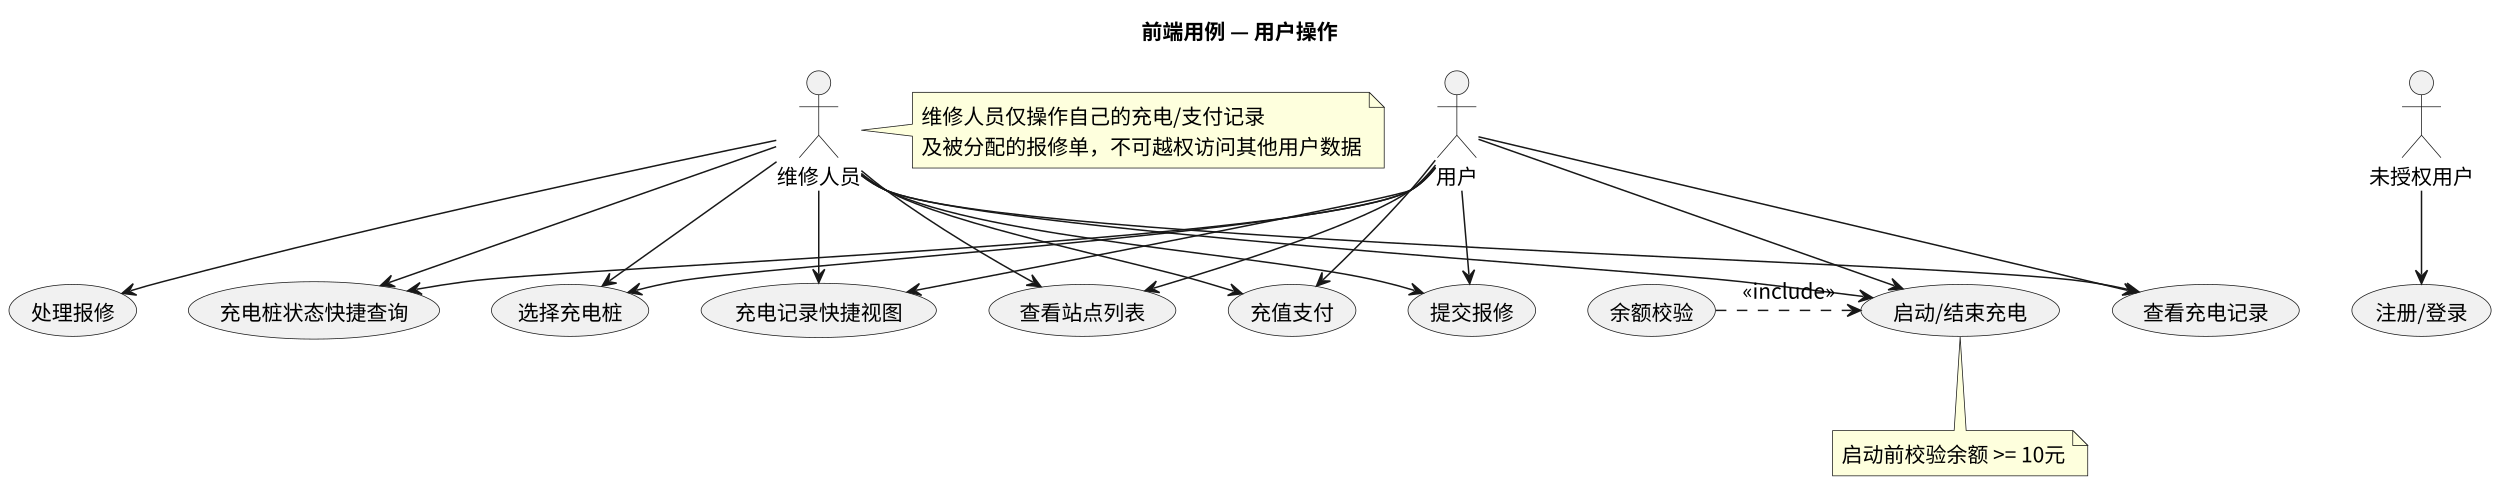
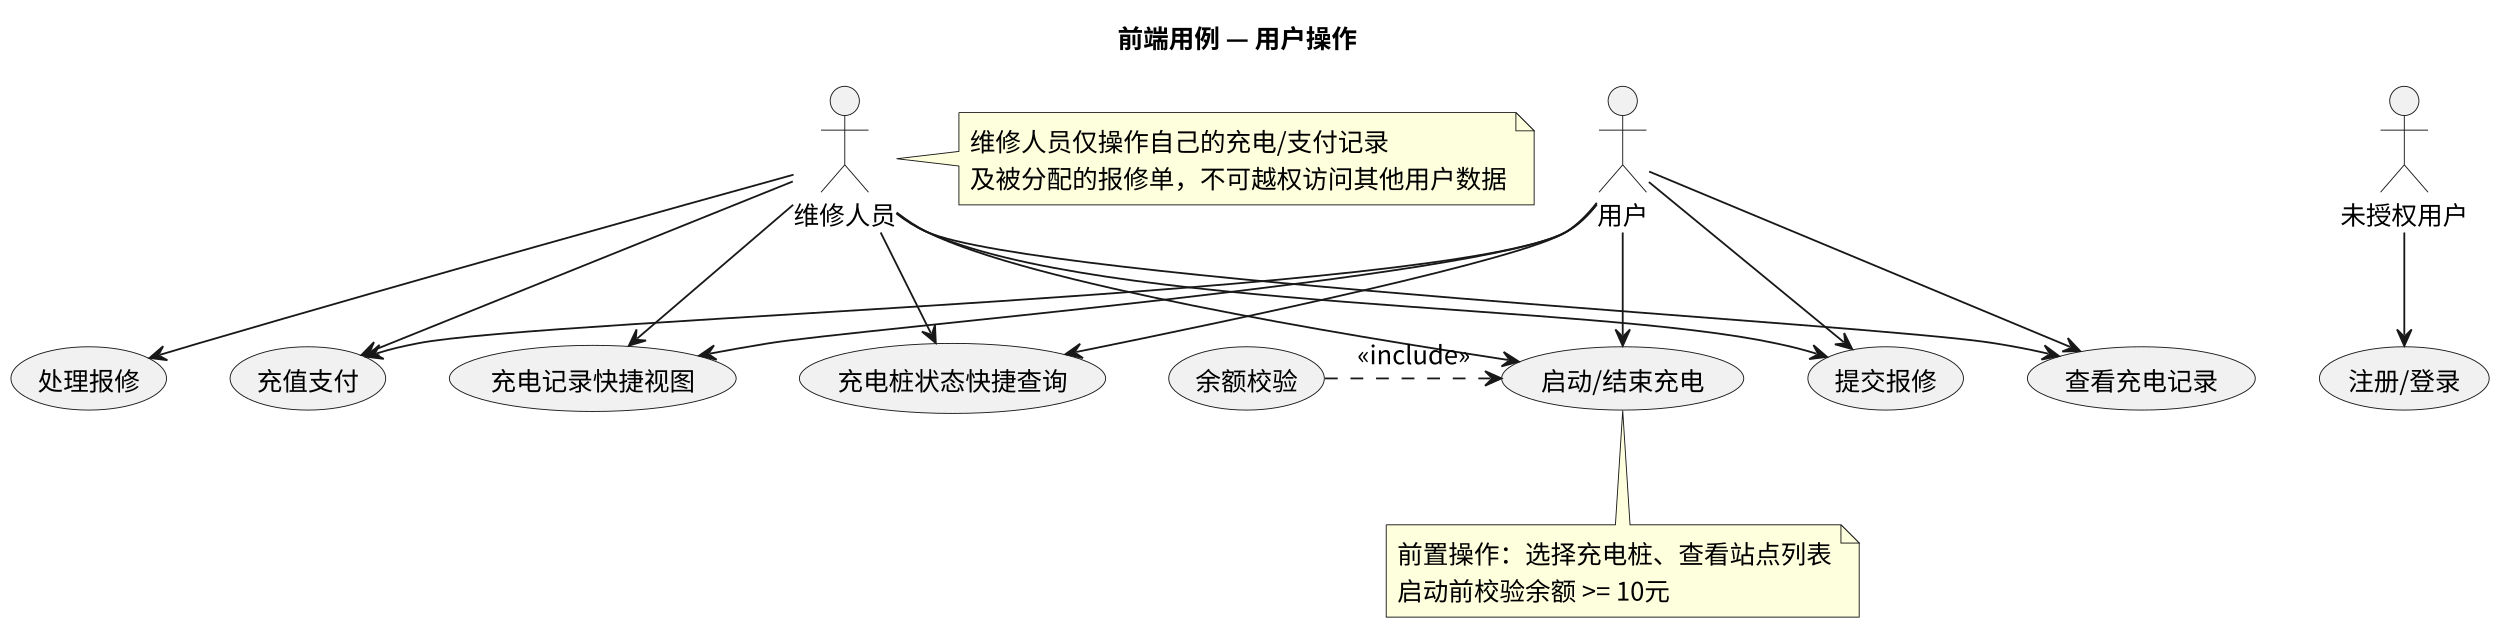
- <svg xmlns="http://www.w3.org/2000/svg" contentStyleType="text/css" data-diagram-type="DESCRIPTION" height="324px" preserveAspectRatio="none" style="width:1669px;height:324px;background:#FFFFFF;" version="1.1" viewBox="0 0 1669 324" width="1669px" zoomAndPan="magnify">
+ <svg xmlns="http://www.w3.org/2000/svg" contentStyleType="text/css" data-diagram-type="DESCRIPTION" height="344px" preserveAspectRatio="none" style="width:1369px;height:344px;background:#FFFFFF;" version="1.1" viewBox="0 0 1369 344" width="1369px" zoomAndPan="magnify">
  <defs />
  <g>
    <g class="title" data-source-line="3">
-       <text fill="#000000" font-family="Noto Sans CJK SC" font-size="14" font-weight="bold" lengthAdjust="spacing" textLength="131.067" x="762.005" y="26.24">前端用例 — 用户操作</text>
+       <text fill="#000000" font-family="Noto Sans CJK SC" font-size="14" font-weight="bold" lengthAdjust="spacing" textLength="131.067" x="612.005" y="26.24">前端用例 — 用户操作</text>
    </g>
    <g class="entity" data-entity="G" data-source-line="6" data-uid="ent0002" id="entity_G">
-       <ellipse cx="1616.6" cy="55.272" fill="#F1F1F1" rx="8" ry="8" style="stroke:#181818;stroke-width:0.5;" />
-       <path d="M1616.6,63.272 L1616.6,90.272 M1603.6,71.272 L1629.6,71.272 M1616.6,90.272 L1603.6,105.272 M1616.6,90.272 L1629.6,105.272" fill="none" style="stroke:#181818;stroke-width:0.5;" />
-       <text fill="#000000" font-family="Noto Sans CJK SC" font-size="14" lengthAdjust="spacing" textLength="70" x="1581.6" y="123.012">未授权用户</text>
+       <ellipse cx="1316.6" cy="55.272" fill="#F1F1F1" rx="8" ry="8" style="stroke:#181818;stroke-width:0.5;" />
+       <path d="M1316.6,63.272 L1316.6,90.272 M1303.6,71.272 L1329.6,71.272 M1316.6,90.272 L1303.6,105.272 M1316.6,90.272 L1329.6,105.272" fill="none" style="stroke:#181818;stroke-width:0.5;" />
+       <text fill="#000000" font-family="Noto Sans CJK SC" font-size="14" lengthAdjust="spacing" textLength="70" x="1281.6" y="123.012">未授权用户</text>
    </g>
    <g class="entity" data-entity="U" data-source-line="7" data-uid="ent0003" id="entity_U">
-       <ellipse cx="972.6" cy="55.272" fill="#F1F1F1" rx="8" ry="8" style="stroke:#181818;stroke-width:0.5;" />
-       <path d="M972.6,63.272 L972.6,90.272 M959.6,71.272 L985.6,71.272 M972.6,90.272 L959.6,105.272 M972.6,90.272 L985.6,105.272" fill="none" style="stroke:#181818;stroke-width:0.5;" />
-       <text fill="#000000" font-family="Noto Sans CJK SC" font-size="14" lengthAdjust="spacing" textLength="28" x="958.6" y="123.012">用户</text>
+       <ellipse cx="888.6" cy="55.272" fill="#F1F1F1" rx="8" ry="8" style="stroke:#181818;stroke-width:0.5;" />
+       <path d="M888.6,63.272 L888.6,90.272 M875.6,71.272 L901.6,71.272 M888.6,90.272 L875.6,105.272 M888.6,90.272 L901.6,105.272" fill="none" style="stroke:#181818;stroke-width:0.5;" />
+       <text fill="#000000" font-family="Noto Sans CJK SC" font-size="14" lengthAdjust="spacing" textLength="28" x="874.6" y="123.012">用户</text>
    </g>
    <g class="entity" data-entity="M" data-source-line="8" data-uid="ent0004" id="entity_M">
-       <ellipse cx="546.6" cy="55.272" fill="#F1F1F1" rx="8" ry="8" style="stroke:#181818;stroke-width:0.5;" />
-       <path d="M546.6,63.272 L546.6,90.272 M533.6,71.272 L559.6,71.272 M546.6,90.272 L533.6,105.272 M546.6,90.272 L559.6,105.272" fill="none" style="stroke:#181818;stroke-width:0.5;" />
-       <text fill="#000000" font-family="Noto Sans CJK SC" font-size="14" lengthAdjust="spacing" textLength="56" x="518.6" y="123.012">维修人员</text>
+       <ellipse cx="462.6" cy="55.272" fill="#F1F1F1" rx="8" ry="8" style="stroke:#181818;stroke-width:0.5;" />
+       <path d="M462.6,63.272 L462.6,90.272 M449.6,71.272 L475.6,71.272 M462.6,90.272 L449.6,105.272 M462.6,90.272 L475.6,105.272" fill="none" style="stroke:#181818;stroke-width:0.5;" />
+       <text fill="#000000" font-family="Noto Sans CJK SC" font-size="14" lengthAdjust="spacing" textLength="56" x="434.6" y="123.012">维修人员</text>
    </g>
    <g class="entity" data-entity="LOG" data-source-line="10" data-uid="ent0005" id="entity_LOG">
-       <ellipse cx="1616.598" cy="207.226" fill="#F1F1F1" rx="46.478" ry="17.334" style="stroke:#181818;stroke-width:0.5;" />
-       <text fill="#000000" font-family="Noto Sans CJK SC" font-size="14" lengthAdjust="spacing" textLength="61.488" x="1585.854" y="213.862">注册/登录</text>
+       <ellipse cx="1316.598" cy="207.226" fill="#F1F1F1" rx="46.478" ry="17.334" style="stroke:#181818;stroke-width:0.5;" />
+       <text fill="#000000" font-family="Noto Sans CJK SC" font-size="14" lengthAdjust="spacing" textLength="61.488" x="1285.854" y="213.862">注册/登录</text>
    </g>
-     <g class="entity" data-entity="VSL" data-source-line="11" data-uid="ent0006" id="entity_VSL">
-       <ellipse cx="722.597" cy="207.226" fill="#F1F1F1" rx="62.397" ry="17.334" style="stroke:#181818;stroke-width:0.5;" />
-       <text fill="#000000" font-family="Noto Sans CJK SC" font-size="14" lengthAdjust="spacing" textLength="84" x="680.597" y="213.862">查看站点列表</text>
+     <g class="entity" data-entity="CS" data-source-line="11" data-uid="ent0006" id="entity_CS">
+       <ellipse cx="888.597" cy="207.226" fill="#F1F1F1" rx="66.277" ry="17.334" style="stroke:#181818;stroke-width:0.5;" />
+       <text fill="#000000" font-family="Noto Sans CJK SC" font-size="14" lengthAdjust="spacing" textLength="89.488" x="843.854" y="213.862">启动/结束充电</text>
    </g>
-     <g class="entity" data-entity="SC" data-source-line="12" data-uid="ent0007" id="entity_SC">
-       <ellipse cx="380.597" cy="207.226" fill="#F1F1F1" rx="52.497" ry="17.334" style="stroke:#181818;stroke-width:0.5;" />
-       <text fill="#000000" font-family="Noto Sans CJK SC" font-size="14" lengthAdjust="spacing" textLength="70" x="345.597" y="213.862">选择充电桩</text>
+     <g class="entity" data-entity="BC" data-source-line="12" data-uid="ent0007" id="entity_BC">
+       <ellipse cx="682.598" cy="207.226" fill="#F1F1F1" rx="42.598" ry="17.334" style="stroke:#181818;stroke-width:0.5;" />
+       <text fill="#000000" font-family="Noto Sans CJK SC" font-size="14" lengthAdjust="spacing" textLength="56" x="654.598" y="213.862">余额校验</text>
    </g>
-     <g class="entity" data-entity="BC" data-source-line="13" data-uid="ent0008" id="entity_BC">
-       <ellipse cx="1102.598" cy="207.226" fill="#F1F1F1" rx="42.598" ry="17.334" style="stroke:#181818;stroke-width:0.5;" />
-       <text fill="#000000" font-family="Noto Sans CJK SC" font-size="14" lengthAdjust="spacing" textLength="56" x="1074.598" y="213.862">余额校验</text>
+     <g class="entity" data-entity="PAY" data-source-line="13" data-uid="ent0008" id="entity_PAY">
+       <ellipse cx="168.598" cy="207.226" fill="#F1F1F1" rx="42.598" ry="17.334" style="stroke:#181818;stroke-width:0.5;" />
+       <text fill="#000000" font-family="Noto Sans CJK SC" font-size="14" lengthAdjust="spacing" textLength="56" x="140.598" y="213.862">充值支付</text>
    </g>
-     <g class="entity" data-entity="CS" data-source-line="14" data-uid="ent0009" id="entity_CS">
-       <ellipse cx="1308.597" cy="207.226" fill="#F1F1F1" rx="66.277" ry="17.334" style="stroke:#181818;stroke-width:0.5;" />
-       <text fill="#000000" font-family="Noto Sans CJK SC" font-size="14" lengthAdjust="spacing" textLength="89.488" x="1263.853" y="213.862">启动/结束充电</text>
+     <g class="entity" data-entity="VCR" data-source-line="14" data-uid="ent0009" id="entity_VCR">
+       <ellipse cx="1172.597" cy="207.226" fill="#F1F1F1" rx="62.397" ry="17.334" style="stroke:#181818;stroke-width:0.5;" />
+       <text fill="#000000" font-family="Noto Sans CJK SC" font-size="14" lengthAdjust="spacing" textLength="84" x="1130.597" y="213.862">查看充电记录</text>
    </g>
-     <g class="entity" data-entity="PAY" data-source-line="15" data-uid="ent0010" id="entity_PAY">
-       <ellipse cx="862.598" cy="207.226" fill="#F1F1F1" rx="42.598" ry="17.334" style="stroke:#181818;stroke-width:0.5;" />
-       <text fill="#000000" font-family="Noto Sans CJK SC" font-size="14" lengthAdjust="spacing" textLength="56" x="834.598" y="213.862">充值支付</text>
+     <g class="entity" data-entity="SRT" data-source-line="15" data-uid="ent0010" id="entity_SRT">
+       <ellipse cx="1032.598" cy="207.226" fill="#F1F1F1" rx="42.598" ry="17.334" style="stroke:#181818;stroke-width:0.5;" />
+       <text fill="#000000" font-family="Noto Sans CJK SC" font-size="14" lengthAdjust="spacing" textLength="56" x="1004.598" y="213.862">提交报修</text>
    </g>
-     <g class="entity" data-entity="VCR" data-source-line="16" data-uid="ent0011" id="entity_VCR">
-       <ellipse cx="1472.597" cy="207.226" fill="#F1F1F1" rx="62.397" ry="17.334" style="stroke:#181818;stroke-width:0.5;" />
-       <text fill="#000000" font-family="Noto Sans CJK SC" font-size="14" lengthAdjust="spacing" textLength="84" x="1430.597" y="213.862">查看充电记录</text>
-     </g>
-     <g class="entity" data-entity="SRT" data-source-line="17" data-uid="ent0012" id="entity_SRT">
-       <ellipse cx="982.598" cy="207.226" fill="#F1F1F1" rx="42.598" ry="17.334" style="stroke:#181818;stroke-width:0.5;" />
-       <text fill="#000000" font-family="Noto Sans CJK SC" font-size="14" lengthAdjust="spacing" textLength="56" x="954.598" y="213.862">提交报修</text>
-     </g>
-     <g class="entity" data-entity="HR" data-source-line="18" data-uid="ent0013" id="entity_HR">
+     <g class="entity" data-entity="HR" data-source-line="16" data-uid="ent0011" id="entity_HR">
      <ellipse cx="48.598" cy="207.226" fill="#F1F1F1" rx="42.598" ry="17.334" style="stroke:#181818;stroke-width:0.5;" />
      <text fill="#000000" font-family="Noto Sans CJK SC" font-size="14" lengthAdjust="spacing" textLength="56" x="20.598" y="213.862">处理报修</text>
    </g>
-     <g class="entity" data-entity="QV" data-source-line="19" data-uid="ent0014" id="entity_QV">
-       <ellipse cx="546.598" cy="207.217" fill="#F1F1F1" rx="78.528" ry="18.105" style="stroke:#181818;stroke-width:0.5;" />
-       <text fill="#000000" font-family="Noto Sans CJK SC" font-size="14" lengthAdjust="spacing" textLength="111.999" x="490.598" y="213.853">充电记录快捷视图</text>
+     <g class="entity" data-entity="QV" data-source-line="17" data-uid="ent0012" id="entity_QV">
+       <ellipse cx="324.598" cy="207.217" fill="#F1F1F1" rx="78.528" ry="18.105" style="stroke:#181818;stroke-width:0.5;" />
+       <text fill="#000000" font-family="Noto Sans CJK SC" font-size="14" lengthAdjust="spacing" textLength="111.999" x="268.598" y="213.853">充电记录快捷视图</text>
    </g>
-     <g class="entity" data-entity="QC" data-source-line="20" data-uid="ent0015" id="entity_QC">
-       <ellipse cx="209.604" cy="207.223" fill="#F1F1F1" rx="83.854" ry="19.171" style="stroke:#181818;stroke-width:0.5;" />
-       <text fill="#000000" font-family="Noto Sans CJK SC" font-size="14" lengthAdjust="spacing" textLength="125.999" x="146.605" y="213.859">充电桩状态快捷查询</text>
+     <g class="entity" data-entity="QC" data-source-line="18" data-uid="ent0013" id="entity_QC">
+       <ellipse cx="521.604" cy="207.223" fill="#F1F1F1" rx="83.854" ry="19.171" style="stroke:#181818;stroke-width:0.5;" />
+       <text fill="#000000" font-family="Noto Sans CJK SC" font-size="14" lengthAdjust="spacing" textLength="125.999" x="458.604" y="213.859">充电桩状态快捷查询</text>
    </g>
-     <g class="entity" data-entity="GMN32" data-source-line="38" data-uid="ent0033" id="entity_GMN32">
-       <path d="M609.1,61.642 L609.1,82.912 L574.96,86.912 L609.1,90.912 L609.1,112.186 A0,0 0 0 0 609.1,112.186 L924.099,112.186 A0,0 0 0 0 924.099,112.186 L924.099,71.642 L914.099,61.642 L609.1,61.642 A0,0 0 0 0 609.1,61.642" fill="#FEFFDD" style="stroke:#181818;stroke-width:0.5;" />
-       <path d="M914.099,61.642 L914.099,71.642 L924.099,71.642 L914.099,61.642" fill="#FEFFDD" style="stroke:#181818;stroke-width:0.5;" />
-       <text fill="#000000" font-family="Noto Sans CJK SC" font-size="14" lengthAdjust="spacing" textLength="229.487" x="615.1" y="82.882">维修人员仅操作自己的充电/支付记录</text>
-       <text fill="#000000" font-family="Noto Sans CJK SC" font-size="14" lengthAdjust="spacing" textLength="293.999" x="615.1" y="103.154">及被分配的报修单，不可越权访问其他用户数据</text>
+     <g class="entity" data-entity="GMN26" data-source-line="32" data-uid="ent0027" id="entity_GMN26">
+       <path d="M525.1,61.642 L525.1,82.912 L490.96,86.912 L525.1,90.912 L525.1,112.186 A0,0 0 0 0 525.1,112.186 L840.099,112.186 A0,0 0 0 0 840.099,112.186 L840.099,71.642 L830.099,61.642 L525.1,61.642 A0,0 0 0 0 525.1,61.642" fill="#FEFFDD" style="stroke:#181818;stroke-width:0.5;" />
+       <path d="M830.099,61.642 L830.099,71.642 L840.099,71.642 L830.099,61.642" fill="#FEFFDD" style="stroke:#181818;stroke-width:0.5;" />
+       <text fill="#000000" font-family="Noto Sans CJK SC" font-size="14" lengthAdjust="spacing" textLength="229.487" x="531.1" y="82.882">维修人员仅操作自己的充电/支付记录</text>
+       <text fill="#000000" font-family="Noto Sans CJK SC" font-size="14" lengthAdjust="spacing" textLength="293.999" x="531.1" y="103.154">及被分配的报修单，不可越权访问其他用户数据</text>
    </g>
-     <g class="entity" data-entity="GMN37" data-source-line="40" data-uid="ent0038" id="entity_GMN37">
-       <path d="M1223.42,287.392 L1223.42,317.664 A0,0 0 0 0 1223.42,317.664 L1393.771,317.664 A0,0 0 0 0 1393.771,317.664 L1393.771,297.392 L1383.771,287.392 L1312.6,287.392 L1308.6,224.902 L1304.6,287.392 L1223.42,287.392 A0,0 0 0 0 1223.42,287.392" fill="#FEFFDD" style="stroke:#181818;stroke-width:0.5;" />
-       <path d="M1383.771,287.392 L1383.771,297.392 L1393.771,297.392 L1383.771,287.392" fill="#FEFFDD" style="stroke:#181818;stroke-width:0.5;" />
-       <text fill="#000000" font-family="Noto Sans CJK SC" font-size="14" lengthAdjust="spacing" textLength="149.351" x="1229.42" y="308.632">启动前校验余额 &gt;= 10元</text>
+     <g class="entity" data-entity="GMN31" data-source-line="34" data-uid="ent0032" id="entity_GMN31">
+       <path d="M759.1,287.392 L759.1,337.936 A0,0 0 0 0 759.1,337.936 L1018.099,337.936 A0,0 0 0 0 1018.099,337.936 L1018.099,297.392 L1008.099,287.392 L892.6,287.392 L888.6,224.842 L884.6,287.392 L759.1,287.392 A0,0 0 0 0 759.1,287.392" fill="#FEFFDD" style="stroke:#181818;stroke-width:0.5;" />
+       <path d="M1008.099,287.392 L1008.099,297.392 L1018.099,297.392 L1008.099,287.392" fill="#FEFFDD" style="stroke:#181818;stroke-width:0.5;" />
+       <text fill="#000000" font-family="Noto Sans CJK SC" font-size="14" lengthAdjust="spacing" textLength="237.999" x="765.1" y="308.632">前置操作：选择充电桩、查看站点列表</text>
+       <text fill="#000000" font-family="Noto Sans CJK SC" font-size="14" lengthAdjust="spacing" textLength="149.351" x="765.1" y="328.904">启动前校验余额 &gt;= 10元</text>
    </g>
-     <g class="link" data-entity-1="G" data-entity-2="LOG" data-source-line="22" data-uid="lnk16" id="link_G_LOG">
-       <path d="M1616.6,127.302 C1616.6,148.412 1616.6,167.312 1616.6,183.412" fill="none" id="G-to-LOG" style="stroke:#181818;stroke-width:1;" />
-       <polygon fill="#181818" points="1616.6,189.412,1620.6,180.412,1616.6,184.412,1612.6,180.412,1616.6,189.412" style="stroke:#181818;stroke-width:1;" />
+     <g class="link" data-entity-1="G" data-entity-2="LOG" data-source-line="20" data-uid="lnk14" id="link_G_LOG">
+       <path d="M1316.6,127.302 C1316.6,148.412 1316.6,167.312 1316.6,183.412" fill="none" id="G-to-LOG" style="stroke:#181818;stroke-width:1;" />
+       <polygon fill="#181818" points="1316.6,189.412,1320.6,180.412,1316.6,184.412,1312.6,180.412,1316.6,189.412" style="stroke:#181818;stroke-width:1;" />
    </g>
-     <g class="link" data-entity-1="U" data-entity-2="VSL" data-source-line="23" data-uid="lnk17" id="link_U_VSL">
-       <path d="M958.38,110.192 C953.64,116.302 947.93,122.492 941.6,127.052 C912.64,147.892 825.259,175.914 770.209,192.364" fill="none" id="U-to-VSL" style="stroke:#181818;stroke-width:1;" />
-       <polygon fill="#181818" points="764.46,194.082,774.229,195.338,769.251,192.65,771.938,187.673,764.46,194.082" style="stroke:#181818;stroke-width:1;" />
+     <g class="link" data-entity-1="U" data-entity-2="CS" data-source-line="21" data-uid="lnk15" id="link_U_CS">
+       <path d="M888.6,127.302 C888.6,148.412 888.6,167.312 888.6,183.412" fill="none" id="U-to-CS" style="stroke:#181818;stroke-width:1;" />
+       <polygon fill="#181818" points="888.6,189.412,892.6,180.412,888.6,184.412,884.6,180.412,888.6,189.412" style="stroke:#181818;stroke-width:1;" />
    </g>
-     <g class="link" data-entity-1="U" data-entity-2="SC" data-source-line="24" data-uid="lnk18" id="link_U_SC">
-       <path d="M958.34,111.932 C953.73,117.782 948.1,123.392 941.6,127.052 C893.68,153.992 504.6,177.732 450.6,188.052 C440.36,190.002 435.219,191.101 425.079,193.721" fill="none" id="U-to-SC" style="stroke:#181818;stroke-width:1;" />
-       <polygon fill="#181818" points="419.27,195.222,428.985,196.843,424.111,193.971,426.983,189.098,419.27,195.222" style="stroke:#181818;stroke-width:1;" />
+     <g class="link" data-entity-1="U" data-entity-2="PAY" data-source-line="22" data-uid="lnk16" id="link_U_PAY">
+       <path d="M874.4,112.042 C869.79,117.892 864.14,123.482 857.6,127.042 C795.94,160.632 297.48,174.412 228.6,188.042 C219.31,189.882 215.14,190.824 206.11,193.574" fill="none" id="U-to-PAY" style="stroke:#181818;stroke-width:1;" />
+       <polygon fill="#181818" points="200.37,195.322,210.145,196.526,205.153,193.865,207.814,188.873,200.37,195.322" style="stroke:#181818;stroke-width:1;" />
    </g>
-     <g class="link" data-entity-1="U" data-entity-2="CS" data-source-line="25" data-uid="lnk19" id="link_U_CS">
-       <path d="M987.04,92.992 C1035.9,110.202 1190.47,164.63 1264.64,190.74" fill="none" id="U-to-CS" style="stroke:#181818;stroke-width:1;" />
-       <polygon fill="#181818" points="1270.3,192.732,1263.139,185.97,1265.584,191.072,1260.482,193.517,1270.3,192.732" style="stroke:#181818;stroke-width:1;" />
+     <g class="link" data-entity-1="U" data-entity-2="VCR" data-source-line="23" data-uid="lnk17" id="link_U_VCR">
+       <path d="M903.07,93.942 C946.59,112.072 1071.521,164.115 1133.571,189.955" fill="none" id="U-to-VCR" style="stroke:#181818;stroke-width:1;" />
+       <polygon fill="#181818" points="1139.11,192.262,1132.339,185.109,1134.494,190.34,1129.264,192.495,1139.11,192.262" style="stroke:#181818;stroke-width:1;" />
    </g>
-     <g class="link" data-entity-1="U" data-entity-2="PAY" data-source-line="26" data-uid="lnk20" id="link_U_PAY">
-       <path d="M958.2,106.982 C953.11,113.482 947.24,120.702 941.6,127.052 C920.95,150.262 899.596,171.245 883.226,186.825" fill="none" id="U-to-PAY" style="stroke:#181818;stroke-width:1;" />
-       <polygon fill="#181818" points="878.88,190.962,888.157,187.655,882.502,187.515,882.642,181.86,878.88,190.962" style="stroke:#181818;stroke-width:1;" />
+     <g class="link" data-entity-1="U" data-entity-2="SRT" data-source-line="24" data-uid="lnk18" id="link_U_SRT">
+       <path d="M902.93,99.682 C929.25,121.312 980.615,163.502 1009.645,187.362" fill="none" id="U-to-SRT" style="stroke:#181818;stroke-width:1;" />
+       <polygon fill="#181818" points="1014.28,191.172,1009.867,182.367,1010.417,187.997,1004.787,188.547,1014.28,191.172" style="stroke:#181818;stroke-width:1;" />
    </g>
-     <g class="link" data-entity-1="U" data-entity-2="VCR" data-source-line="27" data-uid="lnk21" id="link_U_VCR">
-       <path d="M987.02,91.322 C1051.87,106.672 1312.111,168.251 1420.501,193.891" fill="none" id="U-to-VCR" style="stroke:#181818;stroke-width:1;" />
-       <polygon fill="#181818" points="1426.34,195.272,1418.503,189.308,1421.474,194.121,1416.661,197.093,1426.34,195.272" style="stroke:#181818;stroke-width:1;" />
+     <g class="link" data-entity-1="U" data-entity-2="QV" data-source-line="25" data-uid="lnk19" id="link_U_QV">
+       <path d="M874.3,111.862 C869.69,117.712 864.07,123.342 857.6,127.042 C815.05,151.402 468.98,180.092 420.6,188.042 C408.38,190.052 401.218,191.29 388.798,193.61" fill="none" id="U-to-QV" style="stroke:#181818;stroke-width:1;" />
+       <polygon fill="#181818" points="382.9,194.712,392.481,196.991,387.815,193.794,391.012,189.127,382.9,194.712" style="stroke:#181818;stroke-width:1;" />
    </g>
-     <g class="link" data-entity-1="U" data-entity-2="SRT" data-source-line="28" data-uid="lnk22" id="link_U_SRT">
-       <path d="M975.93,127.302 C977.71,148.412 979.315,167.333 980.675,183.433" fill="none" id="U-to-SRT" style="stroke:#181818;stroke-width:1;" />
-       <polygon fill="#181818" points="981.18,189.412,984.408,180.107,980.759,184.43,976.437,180.78,981.18,189.412" style="stroke:#181818;stroke-width:1;" />
+     <g class="link" data-entity-1="U" data-entity-2="QC" data-source-line="26" data-uid="lnk20" id="link_U_QC">
+       <path d="M874.39,111.062 C869.71,117.052 864.04,122.952 857.6,127.042 C834.55,141.692 679.911,174.422 589.331,192.752" fill="none" id="U-to-QC" style="stroke:#181818;stroke-width:1;" />
+       <polygon fill="#181818" points="583.45,193.942,593.065,196.077,588.351,192.95,591.478,188.236,583.45,193.942" style="stroke:#181818;stroke-width:1;" />
    </g>
-     <g class="link" data-entity-1="U" data-entity-2="QV" data-source-line="29" data-uid="lnk23" id="link_U_QV">
-       <path d="M958.15,111.612 C953.54,117.462 947.96,123.152 941.6,127.052 C934.41,131.452 720.012,172.971 611.592,193.781" fill="none" id="U-to-QV" style="stroke:#181818;stroke-width:1;" />
-       <polygon fill="#181818" points="605.7,194.912,615.293,197.144,610.61,193.969,613.785,189.287,605.7,194.912" style="stroke:#181818;stroke-width:1;" />
+     <g class="link" data-entity-1="M" data-entity-2="CS" data-source-line="27" data-uid="lnk21" id="link_M_CS">
+       <path d="M491.05,116.362 C496.24,120.432 501.85,124.192 507.6,127.042 C563.96,154.992 734.047,183.287 825.777,197.117" fill="none" id="M-to-CS" style="stroke:#181818;stroke-width:1;" />
+       <polygon fill="#181818" points="831.71,198.012,823.407,192.715,826.766,197.267,822.214,200.625,831.71,198.012" style="stroke:#181818;stroke-width:1;" />
    </g>
-     <g class="link" data-entity-1="U" data-entity-2="QC" data-source-line="30" data-uid="lnk24" id="link_U_QC">
-       <path d="M958.4,112.052 C953.79,117.902 948.14,123.482 941.6,127.052 C879.74,160.732 380.37,178.412 310.6,188.052 C298.16,189.762 290.82,190.876 278.15,193.096" fill="none" id="U-to-QC" style="stroke:#181818;stroke-width:1;" />
-       <polygon fill="#181818" points="272.24,194.132,281.795,196.519,277.165,193.269,280.415,188.639,272.24,194.132" style="stroke:#181818;stroke-width:1;" />
+     <g class="link" data-entity-1="M" data-entity-2="PAY" data-source-line="28" data-uid="lnk22" id="link_M_PAY">
+       <path d="M434.14,99.362 C378.23,121.862 260.126,169.381 203.506,192.172" fill="none" id="M-to-PAY" style="stroke:#181818;stroke-width:1;" />
+       <polygon fill="#181818" points="197.94,194.412,207.783,194.762,202.578,192.545,204.796,187.341,197.94,194.412" style="stroke:#181818;stroke-width:1;" />
    </g>
-     <g class="link" data-entity-1="M" data-entity-2="VSL" data-source-line="31" data-uid="lnk25" id="link_M_VSL">
-       <path d="M575.04,113.932 C580.41,118.472 586.08,123.022 591.6,127.052 C625.64,151.852 662.49,173.387 689.63,188.407" fill="none" id="M-to-VSL" style="stroke:#181818;stroke-width:1;" />
-       <polygon fill="#181818" points="694.88,191.312,688.942,183.454,690.505,188.891,685.069,190.454,694.88,191.312" style="stroke:#181818;stroke-width:1;" />
+     <g class="link" data-entity-1="M" data-entity-2="VCR" data-source-line="29" data-uid="lnk23" id="link_M_VCR">
+       <path d="M491.07,117.062 C496.22,120.992 501.81,124.532 507.6,127.042 C567.54,153.092 1028.12,177.402 1092.6,188.042 C1103.98,189.922 1110.317,191.111 1121.657,193.671" fill="none" id="M-to-VCR" style="stroke:#181818;stroke-width:1;" />
+       <polygon fill="#181818" points="1127.51,194.992,1119.612,189.108,1122.633,193.891,1117.85,196.912,1127.51,194.992" style="stroke:#181818;stroke-width:1;" />
    </g>
-     <g class="link" data-entity-1="M" data-entity-2="SC" data-source-line="32" data-uid="lnk26" id="link_M_SC">
-       <path d="M518.44,107.982 C485.51,131.452 436.616,166.3 406.906,187.47" fill="none" id="M-to-SC" style="stroke:#181818;stroke-width:1;" />
-       <polygon fill="#181818" points="402.02,190.952,411.671,188.987,406.092,188.05,407.028,182.472,402.02,190.952" style="stroke:#181818;stroke-width:1;" />
+     <g class="link" data-entity-1="M" data-entity-2="SRT" data-source-line="30" data-uid="lnk24" id="link_M_SRT">
+       <path d="M490.87,116.732 C496.09,120.752 501.74,124.412 507.6,127.042 C602.63,169.842 870.72,166.092 972.6,188.042 C981.75,190.022 985.779,190.967 994.729,193.687" fill="none" id="M-to-SRT" style="stroke:#181818;stroke-width:1;" />
+       <polygon fill="#181818" points="1000.47,195.432,993.022,188.988,995.686,193.978,990.696,196.642,1000.47,195.432" style="stroke:#181818;stroke-width:1;" />
    </g>
-     <g class="link" data-entity-1="M" data-entity-2="CS" data-source-line="33" data-uid="lnk27" id="link_M_CS">
-       <path d="M575.07,117.052 C580.22,120.982 585.81,124.522 591.6,127.052 C650.09,152.552 1099.21,180.722 1162.6,188.052 C1191.4,191.382 1217.407,194.582 1244.067,197.942" fill="none" id="M-to-CS" style="stroke:#181818;stroke-width:1;" />
-       <polygon fill="#181818" points="1250.02,198.692,1241.591,193.598,1245.059,198.067,1240.591,201.535,1250.02,198.692" style="stroke:#181818;stroke-width:1;" />
+     <g class="link" data-entity-1="M" data-entity-2="HR" data-source-line="31" data-uid="lnk25" id="link_M_HR">
+       <path d="M434.55,95.652 C374.62,112.242 229.66,152.592 108.6,188.042 C99.93,190.582 96.314,191.658 87.634,194.278" fill="none" id="M-to-HR" style="stroke:#181818;stroke-width:1;" />
+       <polygon fill="#181818" points="81.89,196.012,91.662,197.241,86.677,194.567,89.35,189.582,81.89,196.012" style="stroke:#181818;stroke-width:1;" />
    </g>
-     <g class="link" data-entity-1="M" data-entity-2="PAY" data-source-line="34" data-uid="lnk28" id="link_M_PAY">
-       <path d="M575,115.782 C580.23,119.972 585.87,123.932 591.6,127.052 C634.46,150.392 755.8,174.192 802.6,188.052 C811.26,190.612 814.867,191.684 823.557,194.314" fill="none" id="M-to-PAY" style="stroke:#181818;stroke-width:1;" />
-       <polygon fill="#181818" points="829.3,196.052,821.845,189.616,824.514,194.604,819.527,197.273,829.3,196.052" style="stroke:#181818;stroke-width:1;" />
+     <g class="link" data-entity-1="BC" data-entity-2="CS" data-source-line="33" data-uid="lnk30" id="link_BC_CS">
+       <path d="M725.53,207.222 C753.48,207.222 784.49,207.222 816.19,207.222" fill="none" id="BC-to-CS" style="stroke:#181818;stroke-width:1;stroke-dasharray:7,7;" />
+       <polygon fill="#181818" points="822.19,207.222,813.19,203.222,817.19,207.222,813.19,211.222,822.19,207.222" style="stroke:#181818;stroke-width:1;" />
+       <text fill="#000000" font-family="Noto Sans CJK SC" font-size="14" lengthAdjust="spacing" textLength="61.852" x="743.26" y="199.462">«include»</text>
    </g>
-     <g class="link" data-entity-1="M" data-entity-2="VCR" data-source-line="35" data-uid="lnk29" id="link_M_VCR">
-       <path d="M575.01,117.202 C580.17,121.112 585.77,124.612 591.6,127.052 C673.95,161.472 1304.34,174.742 1392.6,188.052 C1404.15,189.792 1410.646,190.965 1422.116,193.545" fill="none" id="M-to-VCR" style="stroke:#181818;stroke-width:1;" />
-       <polygon fill="#181818" points="1427.97,194.862,1420.067,188.984,1423.092,193.765,1418.312,196.789,1427.97,194.862" style="stroke:#181818;stroke-width:1;" />
+     <g class="link" data-entity-1="M" data-entity-2="QV" data-source-line="35" data-uid="lnk34" id="link_M_QV">
+       <path d="M434.34,112.142 C407.53,135.122 372.486,165.167 348.906,185.377" fill="none" id="M-to-QV" style="stroke:#181818;stroke-width:1;" />
+       <polygon fill="#181818" points="344.35,189.282,353.787,186.462,348.146,186.028,348.58,180.388,344.35,189.282" style="stroke:#181818;stroke-width:1;" />
    </g>
-     <g class="link" data-entity-1="M" data-entity-2="SRT" data-source-line="36" data-uid="lnk30" id="link_M_SRT">
-       <path d="M574.99,116.472 C580.19,120.532 585.81,124.262 591.6,127.052 C658.98,159.512 849.91,170.402 922.6,188.052 C931.59,190.232 935.477,191.235 944.337,193.915" fill="none" id="M-to-SRT" style="stroke:#181818;stroke-width:1;" />
-       <polygon fill="#181818" points="950.08,195.652,942.624,189.218,945.294,194.204,940.307,196.875,950.08,195.652" style="stroke:#181818;stroke-width:1;" />
-     </g>
-     <g class="link" data-entity-1="M" data-entity-2="HR" data-source-line="37" data-uid="lnk31" id="link_M_HR">
-       <path d="M518.25,93.682 C448.3,108.072 262.02,147.332 108.6,188.052 C99.76,190.392 96.002,191.41 87.232,194.07" fill="none" id="M-to-HR" style="stroke:#181818;stroke-width:1;" />
-       <polygon fill="#181818" points="81.49,195.812,91.264,197.028,86.275,194.361,88.942,189.372,81.49,195.812" style="stroke:#181818;stroke-width:1;" />
-     </g>
-     <g class="link" data-entity-1="BC" data-entity-2="CS" data-source-line="39" data-uid="lnk36" id="link_BC_CS">
-       <path d="M1145.53,207.222 C1173.48,207.222 1204.49,207.222 1236.19,207.222" fill="none" id="BC-to-CS" style="stroke:#181818;stroke-width:1;stroke-dasharray:7,7;" />
-       <polygon fill="#181818" points="1242.19,207.222,1233.19,203.222,1237.19,207.222,1233.19,211.222,1242.19,207.222" style="stroke:#181818;stroke-width:1;" />
-       <text fill="#000000" font-family="Noto Sans CJK SC" font-size="14" lengthAdjust="spacing" textLength="61.852" x="1163.26" y="199.462">«include»</text>
-     </g>
-     <g class="link" data-entity-1="M" data-entity-2="QV" data-source-line="41" data-uid="lnk40" id="link_M_QV">
-       <path d="M546.6,127.302 C546.6,148.142 546.6,166.682 546.6,182.792" fill="none" id="M-to-QV" style="stroke:#181818;stroke-width:1;" />
-       <polygon fill="#181818" points="546.6,188.792,550.6,179.792,546.6,183.792,542.6,179.792,546.6,188.792" style="stroke:#181818;stroke-width:1;" />
-     </g>
-     <g class="link" data-entity-1="M" data-entity-2="QC" data-source-line="42" data-uid="lnk41" id="link_M_QC">
-       <path d="M518.16,97.902 C459.44,118.512 330.111,163.915 259.751,188.614" fill="none" id="M-to-QC" style="stroke:#181818;stroke-width:1;" />
-       <polygon fill="#181818" points="254.09,190.602,263.907,191.395,258.808,188.946,261.257,183.847,254.09,190.602" style="stroke:#181818;stroke-width:1;" />
+     <g class="link" data-entity-1="M" data-entity-2="QC" data-source-line="36" data-uid="lnk35" id="link_M_QC">
+       <path d="M482.24,127.302 C492.43,147.742 501.721,166.363 509.761,182.473" fill="none" id="M-to-QC" style="stroke:#181818;stroke-width:1;" />
+       <polygon fill="#181818" points="512.44,187.842,512,178.003,510.207,183.368,504.842,181.575,512.44,187.842" style="stroke:#181818;stroke-width:1;" />
    </g>
  </g>
</svg>
